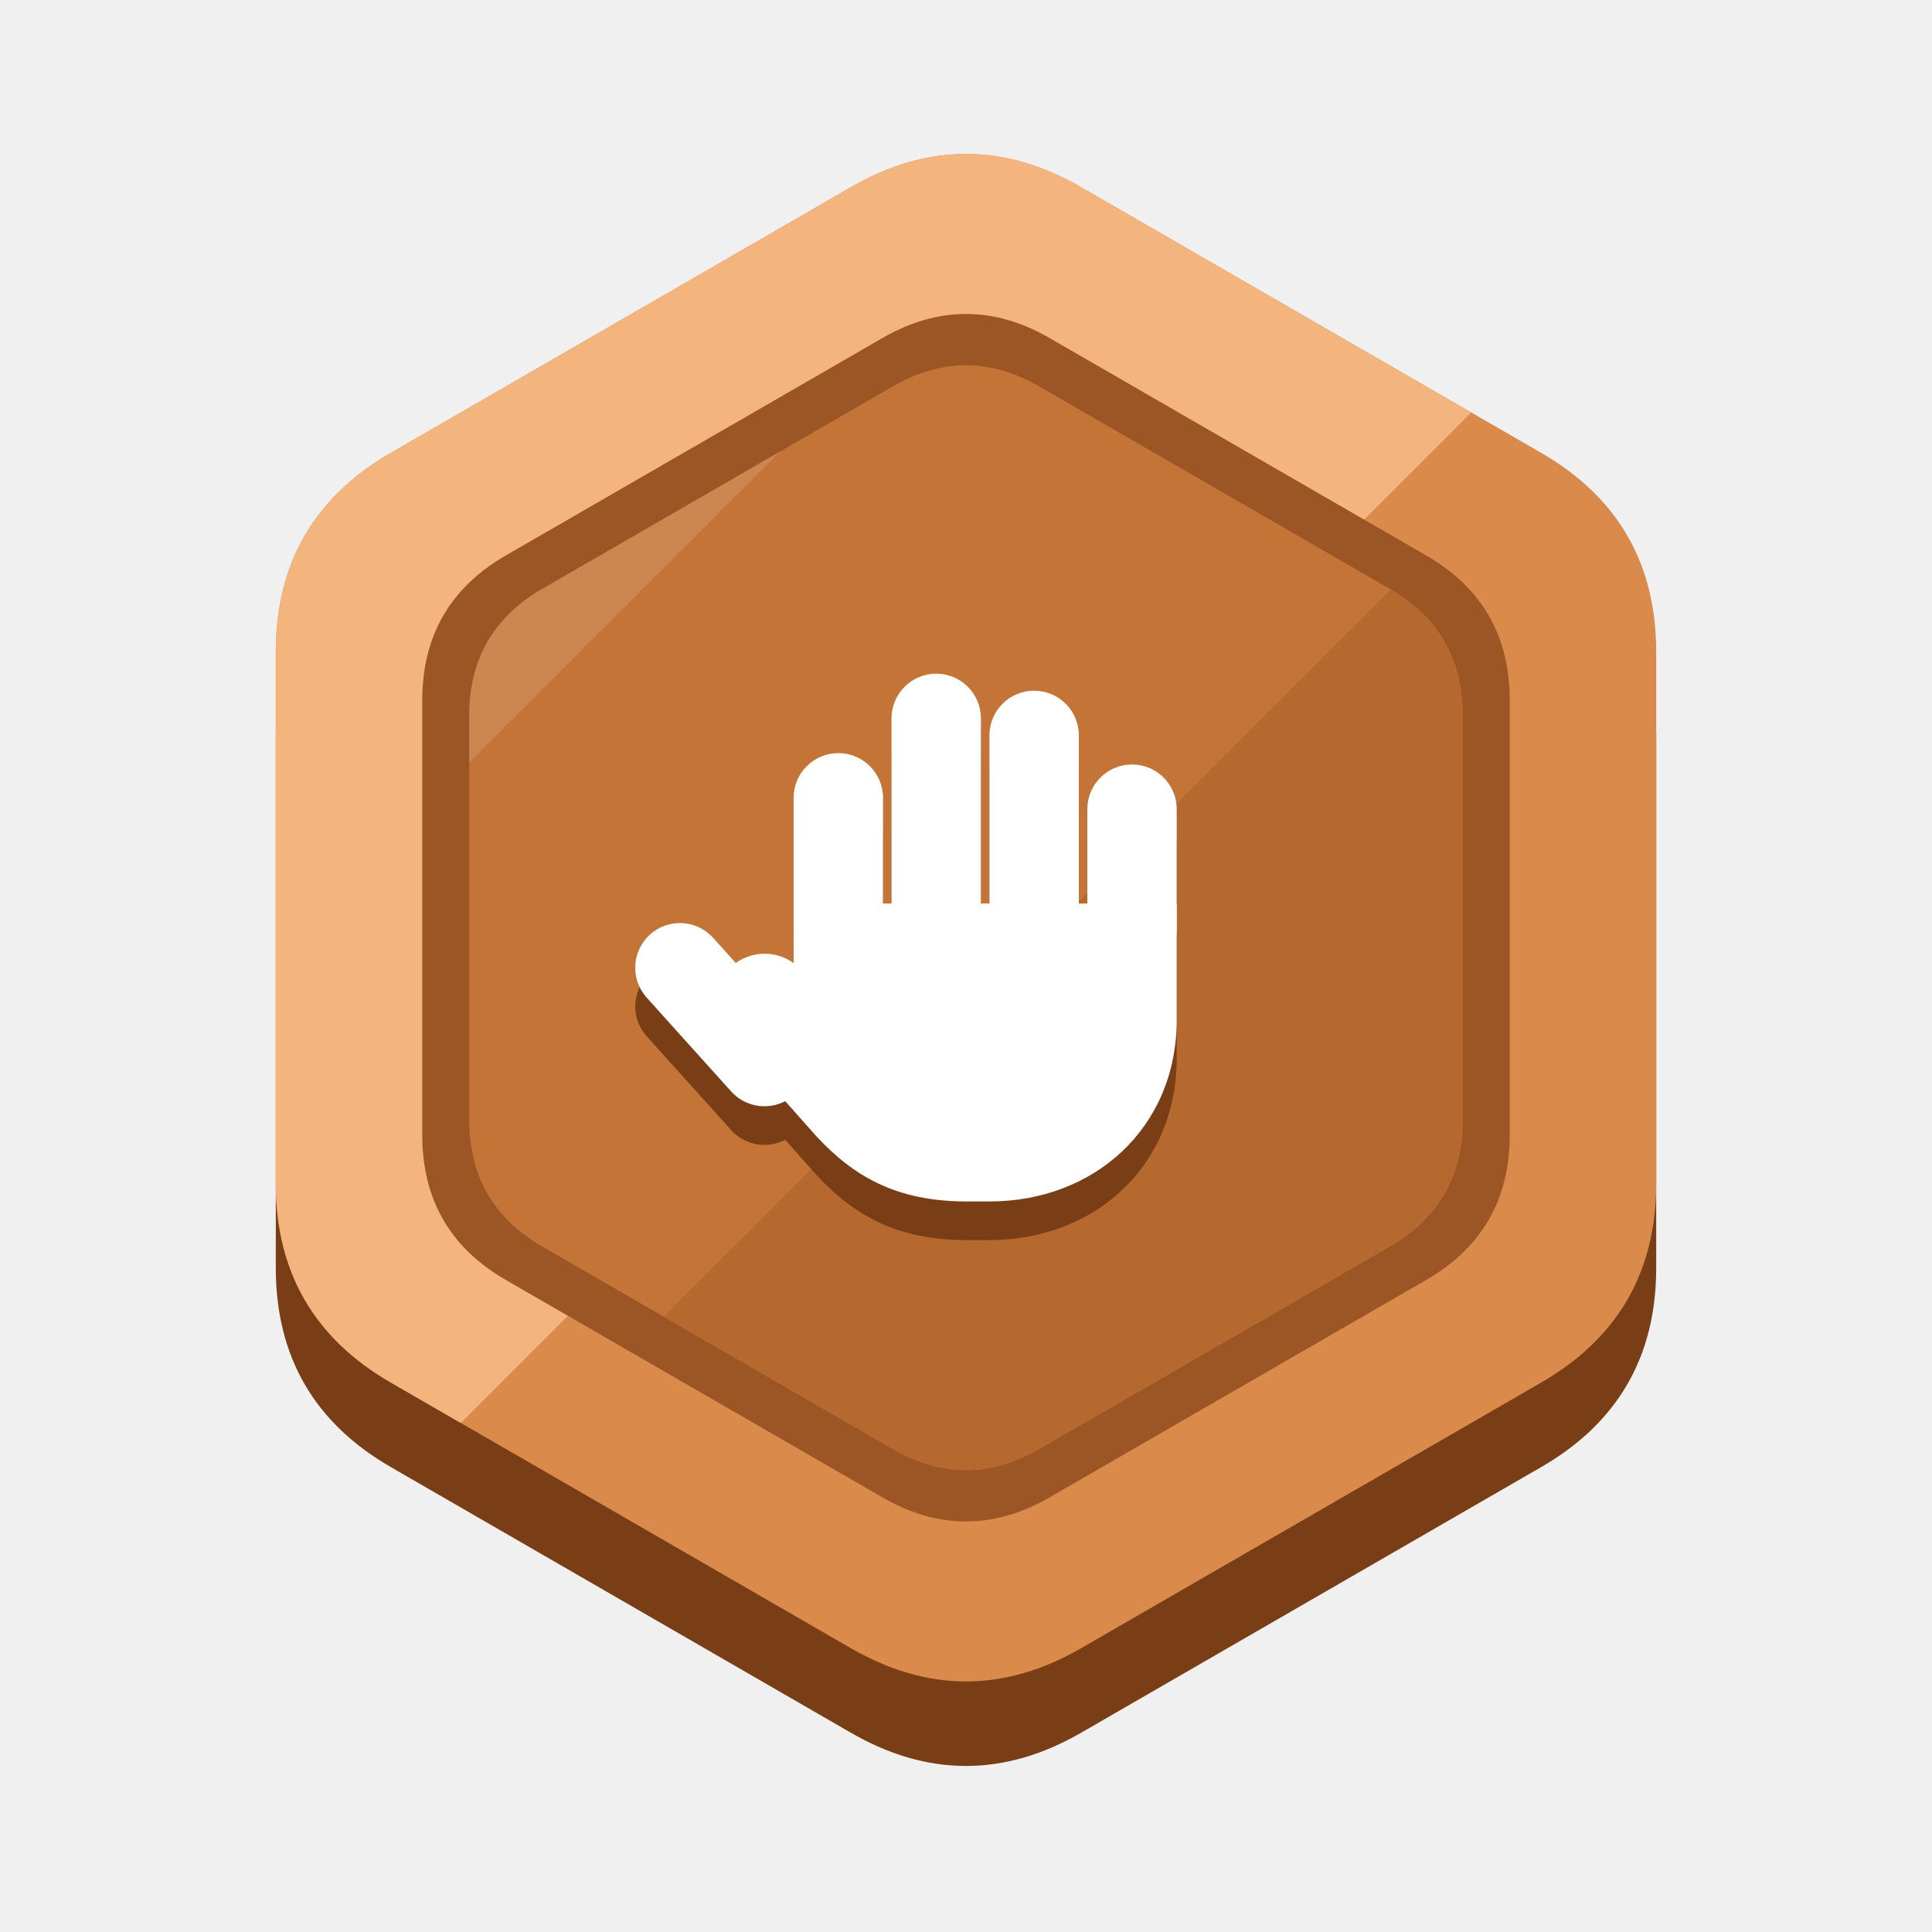
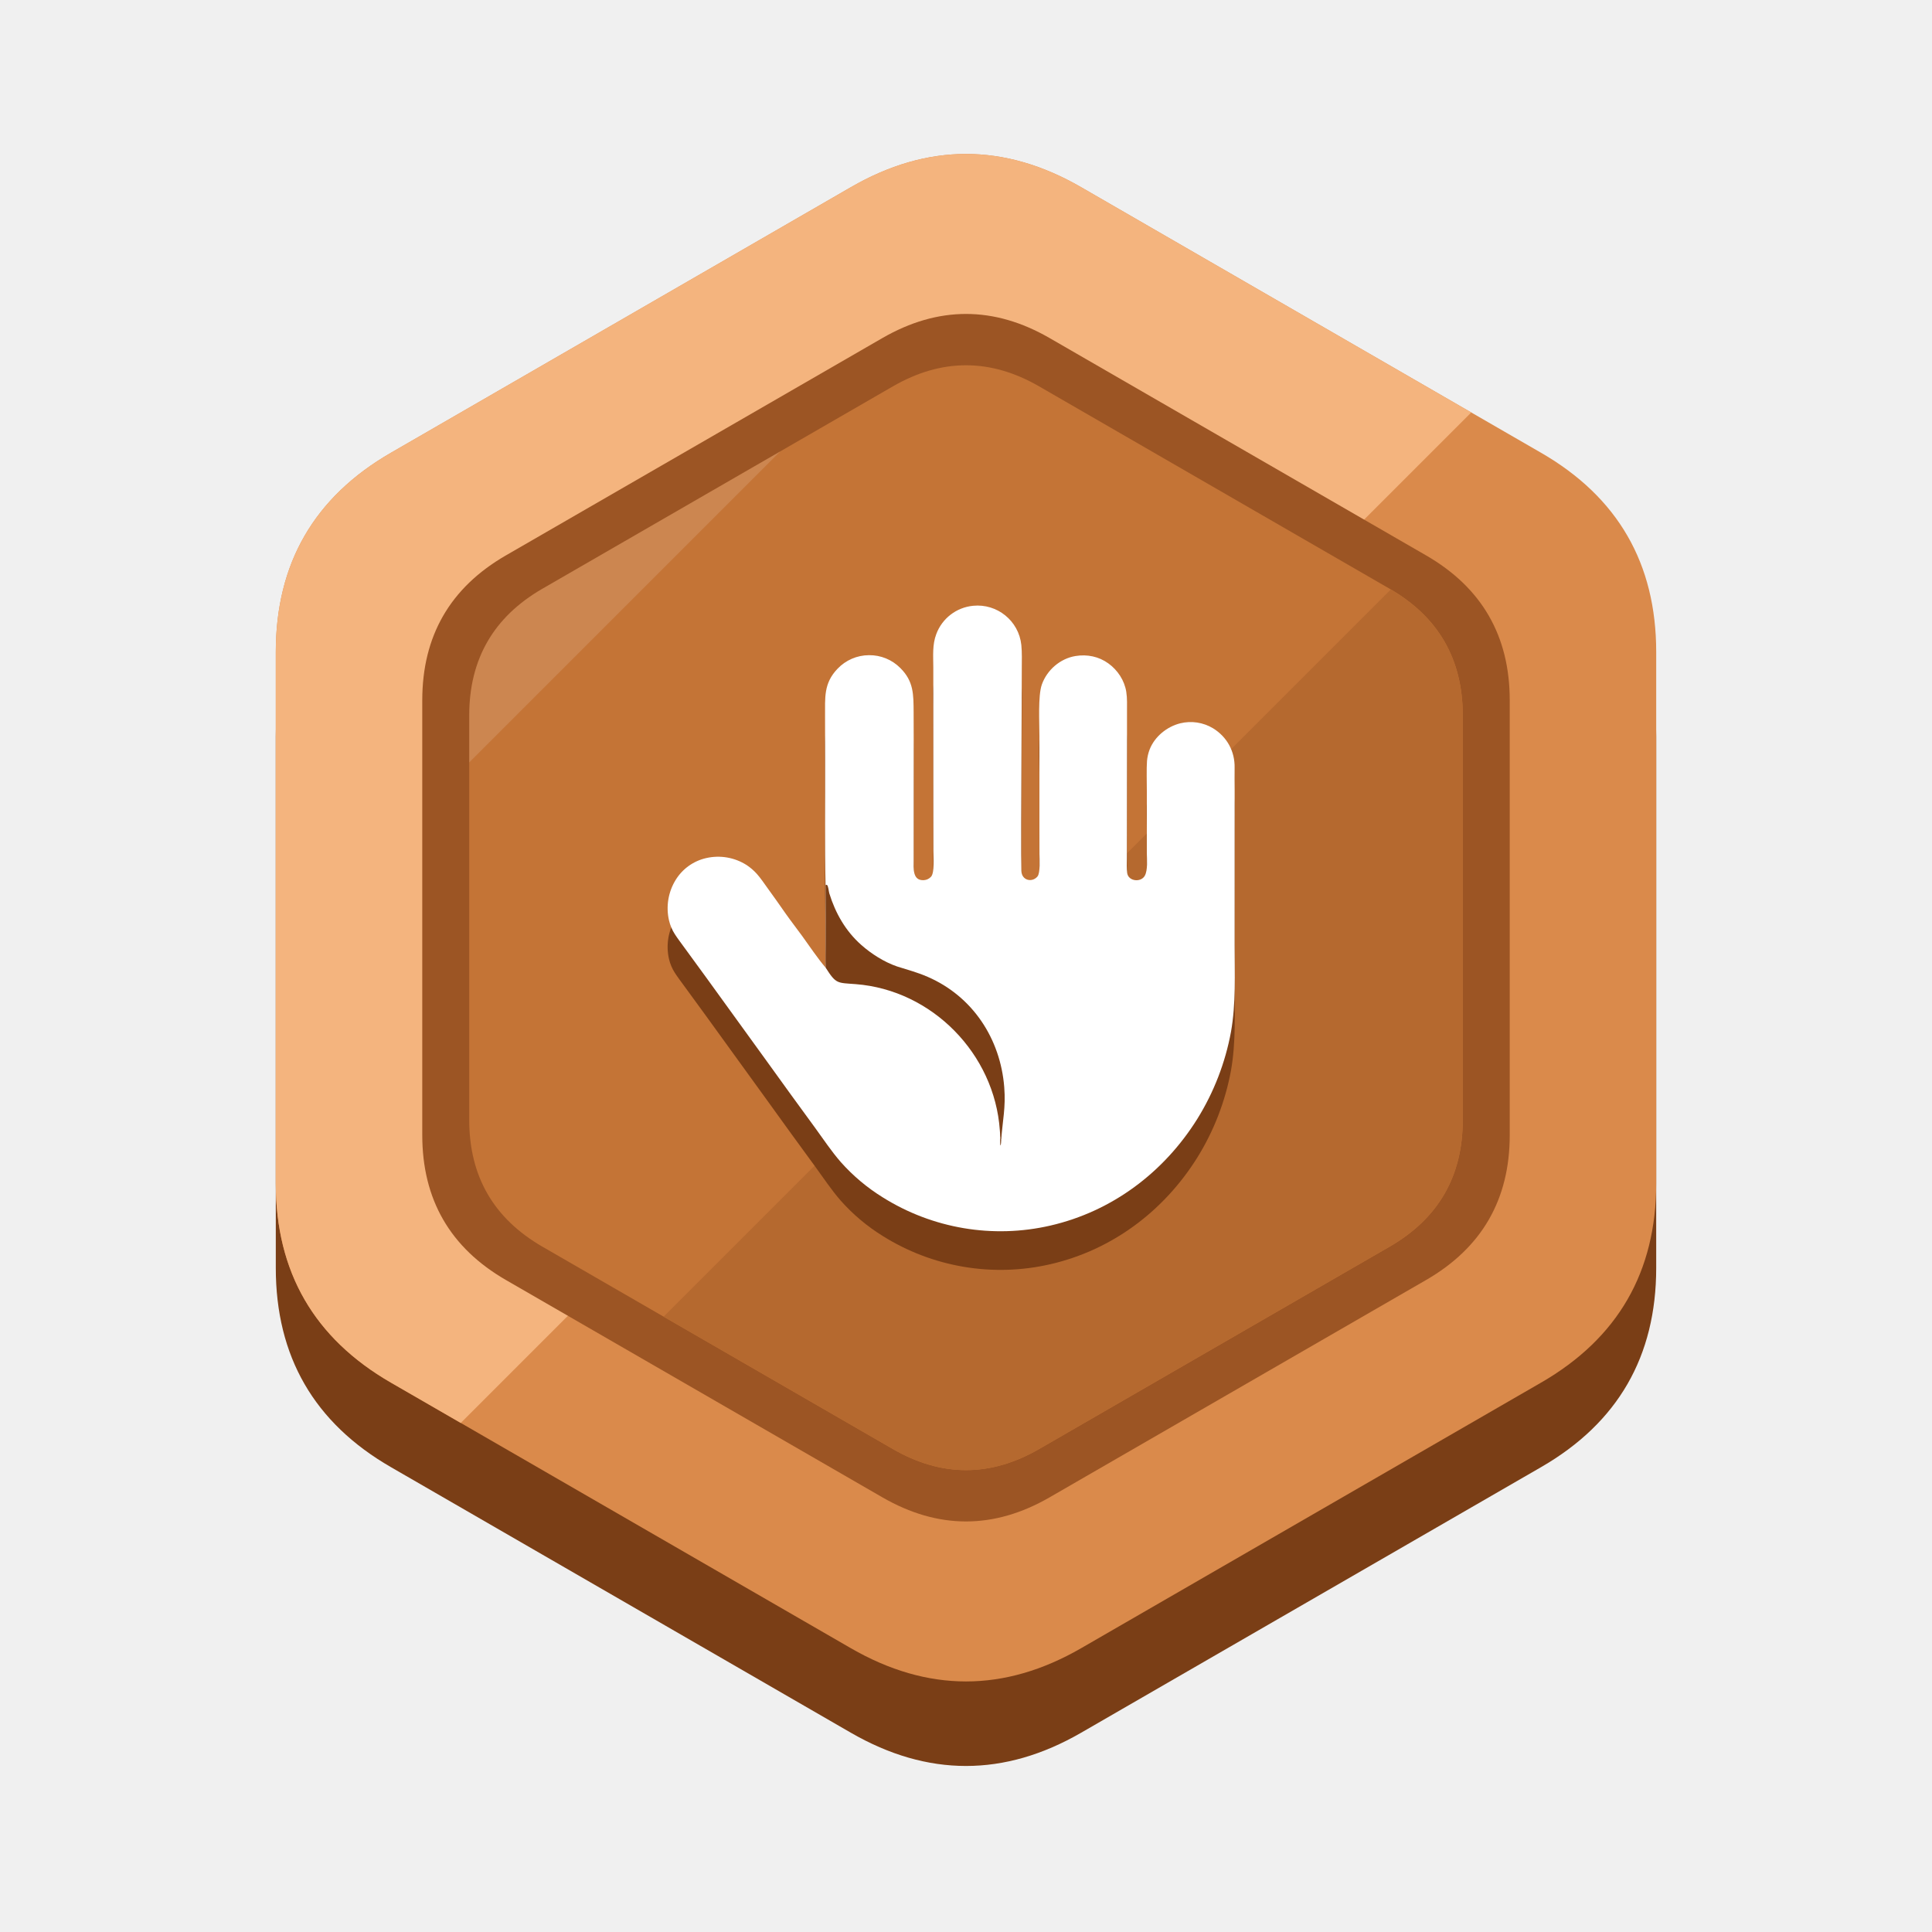
<svg xmlns="http://www.w3.org/2000/svg" viewBox="0 0 160 160" width="160" height="160">
  <defs>
    <clipPath id="A-motricite-bronze-o">
      <path d="M70.47 15.50Q80.00 10.00 89.53 15.50L127.63 37.50Q137.16 43.00 137.16 54.00L137.16 98.00Q137.16 109.00 127.63 114.50L89.53 136.50Q80.00 142.00 70.47 136.50L32.37 114.50Q22.84 109.00 22.84 98.00L22.84 54.00Q22.84 43.00 32.37 37.50Z" />
    </clipPath>
    <clipPath id="A-motricite-bronze-f">
      <path d="M73.94 32.00Q80.00 28.50 86.06 32.00L115.07 48.75Q121.14 52.25 121.14 59.25L121.14 92.75Q121.14 99.75 115.07 103.25L86.06 120.00Q80.00 123.50 73.94 120.00L44.93 103.25Q38.86 99.75 38.86 92.75L38.86 59.25Q38.86 52.25 44.93 48.75Z" />
    </clipPath>
  </defs>
  <g fill="#7A3E16" transform="translate(0 7)">
    <path d="M70.47 15.50Q80.00 10.00 89.53 15.50L127.63 37.50Q137.16 43.00 137.16 54.00L137.16 98.00Q137.16 109.00 127.63 114.50L89.53 136.50Q80.00 142.00 70.47 136.50L32.37 114.50Q22.84 109.00 22.84 98.00L22.84 54.00Q22.84 43.00 32.37 37.50Z" />
  </g>
  <g fill="#DA8A4B">
    <path d="M70.47 15.50Q80.00 10.00 89.53 15.50L127.63 37.50Q137.16 43.00 137.16 54.00L137.16 98.00Q137.16 109.00 127.63 114.50L89.53 136.50Q80.00 142.00 70.47 136.50L32.37 114.50Q22.84 109.00 22.84 98.00L22.84 54.00Q22.84 43.00 32.37 37.50Z" />
  </g>
  <g fill="#F4B47E" clip-path="url(#A-motricite-bronze-o)">
    <polygon points="480,-324 -320,476 -320,-324" />
  </g>
  <g fill="#9C5524">
    <path d="M73.07 28.00Q80.00 24.00 86.93 28.00L118.11 46.00Q125.03 50.00 125.03 58.00L125.03 94.00Q125.03 102.00 118.11 106.00L86.93 124.00Q80.00 128.00 73.07 124.00L41.89 106.00Q34.97 102.00 34.97 94.00L34.97 58.00Q34.97 50.00 41.89 46.00Z" />
  </g>
  <g fill="#C47436">
    <path d="M73.94 32.00Q80.00 28.50 86.06 32.00L115.07 48.75Q121.14 52.25 121.14 59.25L121.14 92.75Q121.14 99.75 115.07 103.25L86.06 120.00Q80.00 123.50 73.94 120.00L44.93 103.25Q38.86 99.75 38.86 92.75L38.86 59.25Q38.86 52.25 44.93 48.75Z" />
  </g>
  <g fill="#B5692F" clip-path="url(#A-motricite-bronze-f)">
    <polygon points="480,-316 -320,484 480,476" />
  </g>
  <g fill="#FFFFFF" fill-opacity="0.13" clip-path="url(#A-motricite-bronze-f)">
    <polygon points="20,70 74,16 86,16 20,82" />
  </g>
-   <g fill="#7A3E16" stroke="#7A3E16" stroke-width="0" transform="translate(52.80 51.00) scale(2.35)">
-     <rect x="5.5" y="6.2" width="3.15" height="7.8" rx="1.575" />
-     <rect x="8.95" y="3.4" width="3.15" height="10.6" rx="1.575" />
-     <rect x="12.4" y="4.0" width="3.15" height="10.0" rx="1.575" />
-     <rect x="15.85" y="6.6" width="3.15" height="7.4" rx="1.575" />
-     <path d="M5.5 11.5H19V15.6c0 3.8-2.9 6.4-6.6 6.4h-.8c-2.5 0-4-.9-5.3-2.3L3.1 16.1a1.75 1.75 0 0 1 2.4-2.5l0 0V11.5z" />
-     <rect x="1.4" y="11.6" width="3.15" height="7.6" rx="1.575" transform="rotate(-42 3 15.4)" />
+   <g fill="#7A3E16" transform="translate(47 46.2) scale(0.0645)">
+     <path d="M331.31 469.708C330.176 417.435 330.982 362.938 330.773 310.494L330.656 253.359C330.793 229.183 328.603 210.909 346.592 192.078C357.116 180.947 371.743 174.617 387.062 174.565C402.122 174.364 416.618 180.286 427.23 190.975C444.673 208.242 444.202 225.27 444.378 247.809L444.488 290.398L444.442 438.009C444.433 447.843 442.602 464.344 457.571 463.425C461.135 463.216 464.467 461.593 466.831 458.918C471.396 453.657 469.837 433.473 469.816 426.096L469.742 379.921L469.66 221.699C469.718 211.136 469.715 200.573 469.651 190.009C469.597 175.351 468.257 161.198 473.473 147.485C480.968 127.31 499.334 113.194 520.758 111.14C551.481 108.041 579.441 130.335 582.682 161.576C583.671 171.104 583.251 182.02 583.251 191.697L583.092 239.505L582.474 390.338L582.467 429.961C582.471 436.668 582.648 444.307 582.735 451.24C582.895 463.868 596.431 466.941 603.368 458.745C607.219 454.195 605.987 436.487 605.948 429.44L605.906 394.859L605.912 278.536C605.913 261.537 603.918 226.642 609.005 212.262C615.628 193.539 632.603 178.853 652.25 175.648C667.23 173.205 682.046 176.205 694.419 185.124C706.392 193.752 715.135 207.021 717.427 221.683C718.74 230.076 718.339 238.879 718.348 247.358L718.348 283.355L718.211 406.196L718.144 434.947C718.11 441.264 717.712 448.126 718.586 454.304C720.104 465.029 736.37 466.731 741.254 457.64C745.211 450.275 743.824 437.177 743.81 428.582L743.819 349.188C743.833 339.47 743.266 319.355 744.037 310.308C744.47 305.359 745.581 300.494 747.339 295.848C753.742 279.17 769.554 266.27 786.843 262.006C801.087 258.541 816.123 260.819 828.701 268.348C846.947 279.498 856.99 298.281 856.516 319.278C856.307 328.516 856.565 338.06 856.559 347.335L856.541 414.362L856.525 546.932C856.516 583.713 858.328 621.985 851.859 658.193C844.546 697.829 829.878 735.745 808.614 769.984C765.684 838.698 699.193 888.697 619.888 906.945C546.179 923.926 468.743 910.869 404.677 870.658C384.682 858.281 366.587 843.069 350.958 825.498C338.629 811.354 328.655 796.165 317.631 781.075C297.07 753.03 276.65 724.881 256.372 696.631L177.551 587.714L149.745 549.599C146.012 544.415 141.261 538.23 137.891 532.972C134.302 527.429 131.712 521.299 130.239 514.861C126.224 497.127 129.326 478.526 138.879 463.055C147.657 448.827 161.798 438.736 178.108 435.064C195.895 431.001 214.569 434.231 229.959 444.031C234.808 447.245 239.228 451.063 243.113 455.393C247.412 460.112 252.859 468.089 256.715 473.453C264.555 484.252 272.279 495.135 279.884 506.101C286.651 515.701 294.203 525.42 301.188 535.003C310.614 547.934 321.061 563.801 331.479 575.853C330.988 566.028 331.418 552.275 331.444 542.257C331.61 518.074 331.566 493.89 331.31 469.708Z" />
+     <path d="M331.31 469.708L332.986 469.373C335.046 471.156 335.271 477.653 336.098 480.329C343.988 505.845 356.983 528.737 377.195 546.628C390.133 558.08 406.583 568.529 423.072 574.217C437.146 578.738 448.518 581.54 462.387 587.549C520.146 612.577 555.805 666.958 560.734 729.212C562.817 755.522 558.606 771.758 556.837 796.93C555.736 795.191 555.963 794.366 555.537 792.287C555.554 789.651 555.229 786.987 555.047 784.373C548.235 686.474 468.125 604.494 370.015 596.937C346.105 595.096 344.923 596.985 331.479 575.853C330.988 566.028 331.418 552.275 331.444 542.257C331.61 518.074 331.566 493.89 331.31 469.708Z" />
+     <path d="M555.537 792.287C555.963 794.366 555.736 795.191 556.837 796.93C556.761 797.91 556.644 803.755 555.862 804.043L555.791 803.988C555.337 802.908 555.471 793.935 555.537 792.287Z" />
  </g>
-   <g transform="translate(52.80 47.80) scale(2.35)">
-     <g fill="#FFFFFF" stroke="#FFFFFF" stroke-width="0">
-       <rect x="5.5" y="6.2" width="3.15" height="7.8" rx="1.575" />
+   <g transform="translate(47 43) scale(0.0645)">
+     <g fill="#FFFFFF">
+       <path d="M331.31 469.708C330.176 417.435 330.982 362.938 330.773 310.494L330.656 253.359C330.793 229.183 328.603 210.909 346.592 192.078C357.116 180.947 371.743 174.617 387.062 174.565C402.122 174.364 416.618 180.286 427.23 190.975C444.673 208.242 444.202 225.27 444.378 247.809L444.488 290.398L444.442 438.009C444.433 447.843 442.602 464.344 457.571 463.425C461.135 463.216 464.467 461.593 466.831 458.918C471.396 453.657 469.837 433.473 469.816 426.096L469.742 379.921L469.66 221.699C469.718 211.136 469.715 200.573 469.651 190.009C469.597 175.351 468.257 161.198 473.473 147.485C480.968 127.31 499.334 113.194 520.758 111.14C551.481 108.041 579.441 130.335 582.682 161.576C583.671 171.104 583.251 182.02 583.251 191.697L583.092 239.505L582.474 390.338L582.467 429.961C582.471 436.668 582.648 444.307 582.735 451.24C582.895 463.868 596.431 466.941 603.368 458.745C607.219 454.195 605.987 436.487 605.948 429.44L605.906 394.859L605.912 278.536C605.913 261.537 603.918 226.642 609.005 212.262C615.628 193.539 632.603 178.853 652.25 175.648C667.23 173.205 682.046 176.205 694.419 185.124C706.392 193.752 715.135 207.021 717.427 221.683C718.74 230.076 718.339 238.879 718.348 247.358L718.348 283.355L718.211 406.196L718.144 434.947C718.11 441.264 717.712 448.126 718.586 454.304C720.104 465.029 736.37 466.731 741.254 457.64C745.211 450.275 743.824 437.177 743.81 428.582L743.819 349.188C743.833 339.47 743.266 319.355 744.037 310.308C744.47 305.359 745.581 300.494 747.339 295.848C753.742 279.17 769.554 266.27 786.843 262.006C801.087 258.541 816.123 260.819 828.701 268.348C846.947 279.498 856.99 298.281 856.516 319.278C856.307 328.516 856.565 338.06 856.559 347.335L856.541 414.362L856.525 546.932C856.516 583.713 858.328 621.985 851.859 658.193C844.546 697.829 829.878 735.745 808.614 769.984C765.684 838.698 699.193 888.697 619.888 906.945C546.179 923.926 468.743 910.869 404.677 870.658C384.682 858.281 366.587 843.069 350.958 825.498C338.629 811.354 328.655 796.165 317.631 781.075C297.07 753.03 276.65 724.881 256.372 696.631L177.551 587.714L149.745 549.599C146.012 544.415 141.261 538.23 137.891 532.972C134.302 527.429 131.712 521.299 130.239 514.861C126.224 497.127 129.326 478.526 138.879 463.055C147.657 448.827 161.798 438.736 178.108 435.064C195.895 431.001 214.569 434.231 229.959 444.031C234.808 447.245 239.228 451.063 243.113 455.393C247.412 460.112 252.859 468.089 256.715 473.453C264.555 484.252 272.279 495.135 279.884 506.101C286.651 515.701 294.203 525.42 301.188 535.003C310.614 547.934 321.061 563.801 331.479 575.853C330.988 566.028 331.418 552.275 331.444 542.257C331.61 518.074 331.566 493.89 331.31 469.708Z" />
    </g>
-     <g fill="#FFFFFF" stroke="#FFFFFF" stroke-width="0">
-       <rect x="8.95" y="3.4" width="3.15" height="10.6" rx="1.575" />
-     </g>
-     <g fill="#FFFFFF" stroke="#FFFFFF" stroke-width="0">
-       <rect x="12.4" y="4.0" width="3.15" height="10.0" rx="1.575" />
-     </g>
-     <g fill="#FFFFFF" stroke="#FFFFFF" stroke-width="0">
-       <rect x="15.85" y="6.6" width="3.15" height="7.4" rx="1.575" />
-     </g>
-     <g fill="#FFFFFF" stroke="#FFFFFF" stroke-width="0">
-       <path d="M5.5 11.5H19V15.6c0 3.8-2.9 6.4-6.6 6.4h-.8c-2.5 0-4-.9-5.3-2.3L3.1 16.1a1.75 1.75 0 0 1 2.4-2.5l0 0V11.5z" />
-     </g>
-     <g fill="#FFFFFF" stroke="#FFFFFF" stroke-width="0">
-       <rect x="1.4" y="11.6" width="3.15" height="7.6" rx="1.575" transform="rotate(-42 3 15.4)" />
-     </g>
+     <path fill="#7A3E16" d="M331.31 469.708L332.986 469.373C335.046 471.156 335.271 477.653 336.098 480.329C343.988 505.845 356.983 528.737 377.195 546.628C390.133 558.08 406.583 568.529 423.072 574.217C437.146 578.738 448.518 581.54 462.387 587.549C520.146 612.577 555.805 666.958 560.734 729.212C562.817 755.522 558.606 771.758 556.837 796.93C555.736 795.191 555.963 794.366 555.537 792.287C555.554 789.651 555.229 786.987 555.047 784.373C548.235 686.474 468.125 604.494 370.015 596.937C346.105 595.096 344.923 596.985 331.479 575.853C330.988 566.028 331.418 552.275 331.444 542.257C331.61 518.074 331.566 493.89 331.31 469.708Z" />
+     <path fill="#7A3E16" d="M555.537 792.287C555.963 794.366 555.736 795.191 556.837 796.93C556.761 797.91 556.644 803.755 555.862 804.043L555.791 803.988C555.337 802.908 555.471 793.935 555.537 792.287Z" />
  </g>
</svg>
